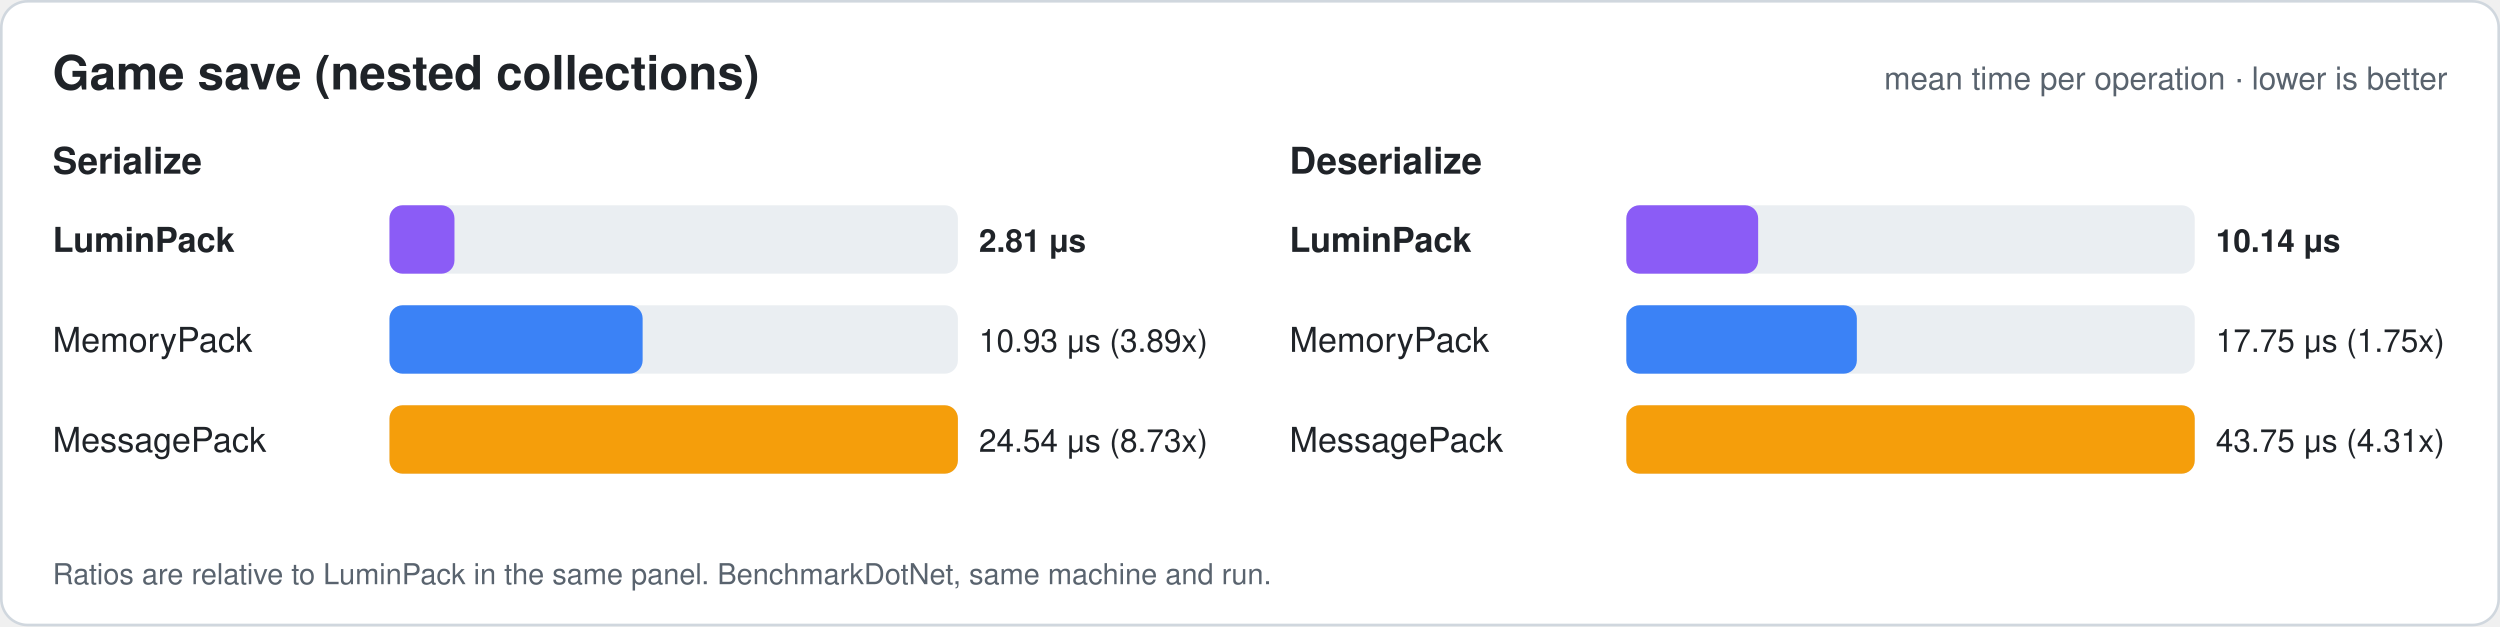
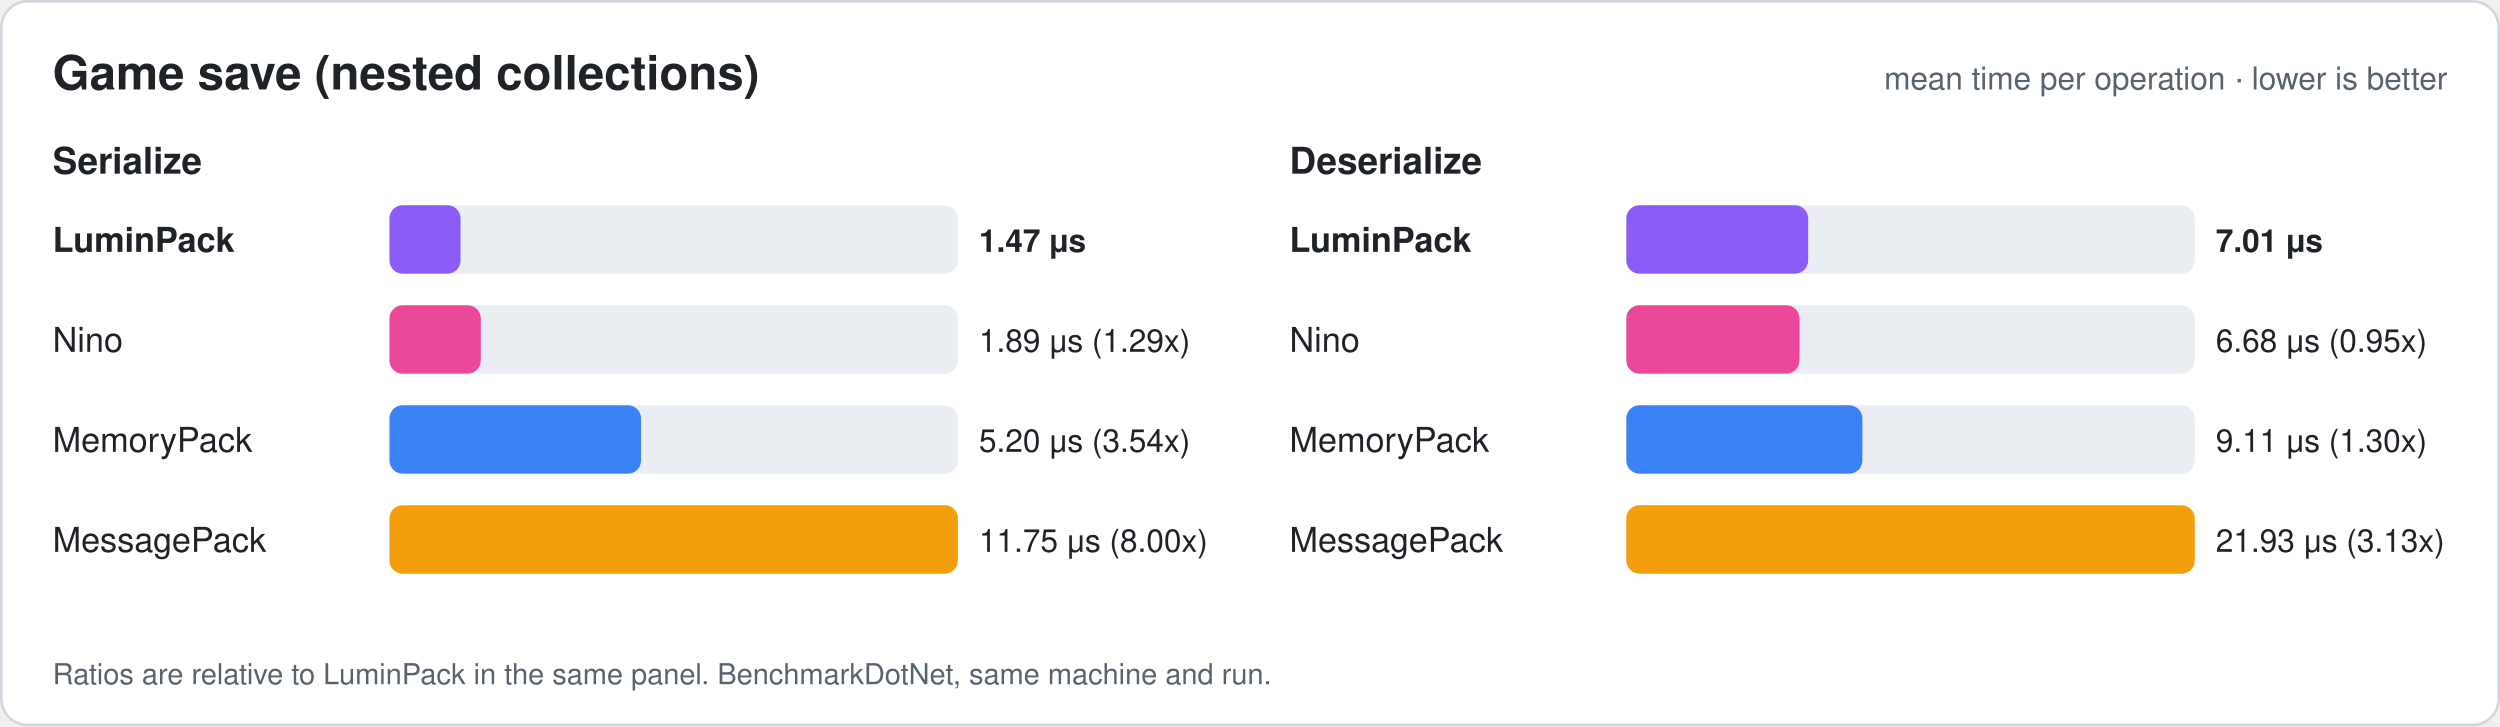
- <svg xmlns="http://www.w3.org/2000/svg" width="950" height="238" viewBox="0 0 950 238" font-family="-apple-system,BlinkMacSystemFont,Segoe UI,Helvetica,Arial,sans-serif">
-   <rect x="0.5" y="0.5" width="949" height="237" rx="10" fill="#FFFFFF" stroke="#D0D7DE" />
+ <svg xmlns="http://www.w3.org/2000/svg" width="950" height="276" viewBox="0 0 950 276" font-family="-apple-system,BlinkMacSystemFont,Segoe UI,Helvetica,Arial,sans-serif">
+   <rect x="0.5" y="0.5" width="949" height="275" rx="10" fill="#FFFFFF" stroke="#D0D7DE" />
  <text x="20" y="34" font-size="18" font-weight="600" fill="#1F2328">Game save (nested collections)</text>
  <text x="930" y="34" font-size="12" text-anchor="end" fill="#59636E">mean time per operation · lower is better</text>
  <text x="20" y="66" font-size="14" font-weight="600" fill="#1F2328">Serialize</text>
  <text x="20" y="95.7" font-size="13" font-weight="700" fill="#1F2328">LuminPack</text>
  <rect x="148" y="78" width="216" height="26" rx="5" fill="#EAEEF2" />
-   <rect x="148" y="78" width="24.7" height="26" rx="5" fill="#8B5CF6" />
-   <text x="372" y="95.7" font-size="12" font-weight="700" fill="#1F2328">2.81 μs</text>
-   <text x="20" y="133.7" font-size="13" font-weight="400" fill="#1F2328">MemoryPack</text>
+   <rect x="148" y="78" width="27.0" height="26" rx="5" fill="#8B5CF6" />
+   <text x="372" y="95.7" font-size="12" font-weight="700" fill="#1F2328">1.47 μs</text>
+   <text x="20" y="133.7" font-size="13" font-weight="400" fill="#1F2328">Nino</text>
  <rect x="148" y="116" width="216" height="26" rx="5" fill="#EAEEF2" />
-   <rect x="148" y="116" width="96.2" height="26" rx="5" fill="#3B82F6" />
-   <text x="372" y="133.7" font-size="12" font-weight="400" fill="#1F2328">10.93 μs  (3.89x)</text>
-   <text x="20" y="171.7" font-size="13" font-weight="400" fill="#1F2328">MessagePack</text>
+   <rect x="148" y="116" width="34.7" height="26" rx="5" fill="#EC4899" />
+   <text x="372" y="133.7" font-size="12" font-weight="400" fill="#1F2328">1.89 μs  (1.29x)</text>
+   <text x="20" y="171.7" font-size="13" font-weight="400" fill="#1F2328">MemoryPack</text>
  <rect x="148" y="154" width="216" height="26" rx="5" fill="#EAEEF2" />
-   <rect x="148" y="154" width="216.0" height="26" rx="5" fill="#F59E0B" />
-   <text x="372" y="171.7" font-size="12" font-weight="400" fill="#1F2328">24.54 μs  (8.73x)</text>
+   <rect x="148" y="154" width="95.6" height="26" rx="5" fill="#3B82F6" />
+   <text x="372" y="171.7" font-size="12" font-weight="400" fill="#1F2328">5.20 μs  (3.54x)</text>
+   <text x="20" y="209.7" font-size="13" font-weight="400" fill="#1F2328">MessagePack</text>
+   <rect x="148" y="192" width="216" height="26" rx="5" fill="#EAEEF2" />
+   <rect x="148" y="192" width="216.0" height="26" rx="5" fill="#F59E0B" />
+   <text x="372" y="209.7" font-size="12" font-weight="400" fill="#1F2328">11.75 μs  (8.00x)</text>
  <text x="490" y="66" font-size="14" font-weight="600" fill="#1F2328">Deserialize</text>
  <text x="490" y="95.7" font-size="13" font-weight="700" fill="#1F2328">LuminPack</text>
  <rect x="618" y="78" width="216" height="26" rx="5" fill="#EAEEF2" />
-   <rect x="618" y="78" width="50.1" height="26" rx="5" fill="#8B5CF6" />
-   <text x="842" y="95.7" font-size="12" font-weight="700" fill="#1F2328">10.14 μs</text>
-   <text x="490" y="133.7" font-size="13" font-weight="400" fill="#1F2328">MemoryPack</text>
+   <rect x="618" y="78" width="69.1" height="26" rx="5" fill="#8B5CF6" />
+   <text x="842" y="95.7" font-size="12" font-weight="700" fill="#1F2328">7.01 μs</text>
+   <text x="490" y="133.7" font-size="13" font-weight="400" fill="#1F2328">Nino</text>
  <rect x="618" y="116" width="216" height="26" rx="5" fill="#EAEEF2" />
-   <rect x="618" y="116" width="87.6" height="26" rx="5" fill="#3B82F6" />
-   <text x="842" y="133.7" font-size="12" font-weight="400" fill="#1F2328">17.75 μs  (1.75x)</text>
-   <text x="490" y="171.7" font-size="13" font-weight="400" fill="#1F2328">MessagePack</text>
+   <rect x="618" y="116" width="65.8" height="26" rx="5" fill="#EC4899" />
+   <text x="842" y="133.7" font-size="12" font-weight="400" fill="#1F2328">6.68 μs  (0.95x)</text>
+   <text x="490" y="171.7" font-size="13" font-weight="400" fill="#1F2328">MemoryPack</text>
  <rect x="618" y="154" width="216" height="26" rx="5" fill="#EAEEF2" />
-   <rect x="618" y="154" width="216.0" height="26" rx="5" fill="#F59E0B" />
-   <text x="842" y="171.7" font-size="12" font-weight="400" fill="#1F2328">43.75 μs  (4.31x)</text>
-   <text x="20" y="222" font-size="11" fill="#59636E">Ratios are relative to LuminPack in the same panel. BenchmarkDotNet, same machine and run.</text>
+   <rect x="618" y="154" width="89.7" height="26" rx="5" fill="#3B82F6" />
+   <text x="842" y="171.7" font-size="12" font-weight="400" fill="#1F2328">9.11 μs  (1.30x)</text>
+   <text x="490" y="209.7" font-size="13" font-weight="400" fill="#1F2328">MessagePack</text>
+   <rect x="618" y="192" width="216" height="26" rx="5" fill="#EAEEF2" />
+   <rect x="618" y="192" width="216.0" height="26" rx="5" fill="#F59E0B" />
+   <text x="842" y="209.7" font-size="12" font-weight="400" fill="#1F2328">21.93 μs  (3.13x)</text>
+   <text x="20" y="260" font-size="11" fill="#59636E">Ratios are relative to LuminPack in the same panel. BenchmarkDotNet, same machine and run.</text>
</svg>
